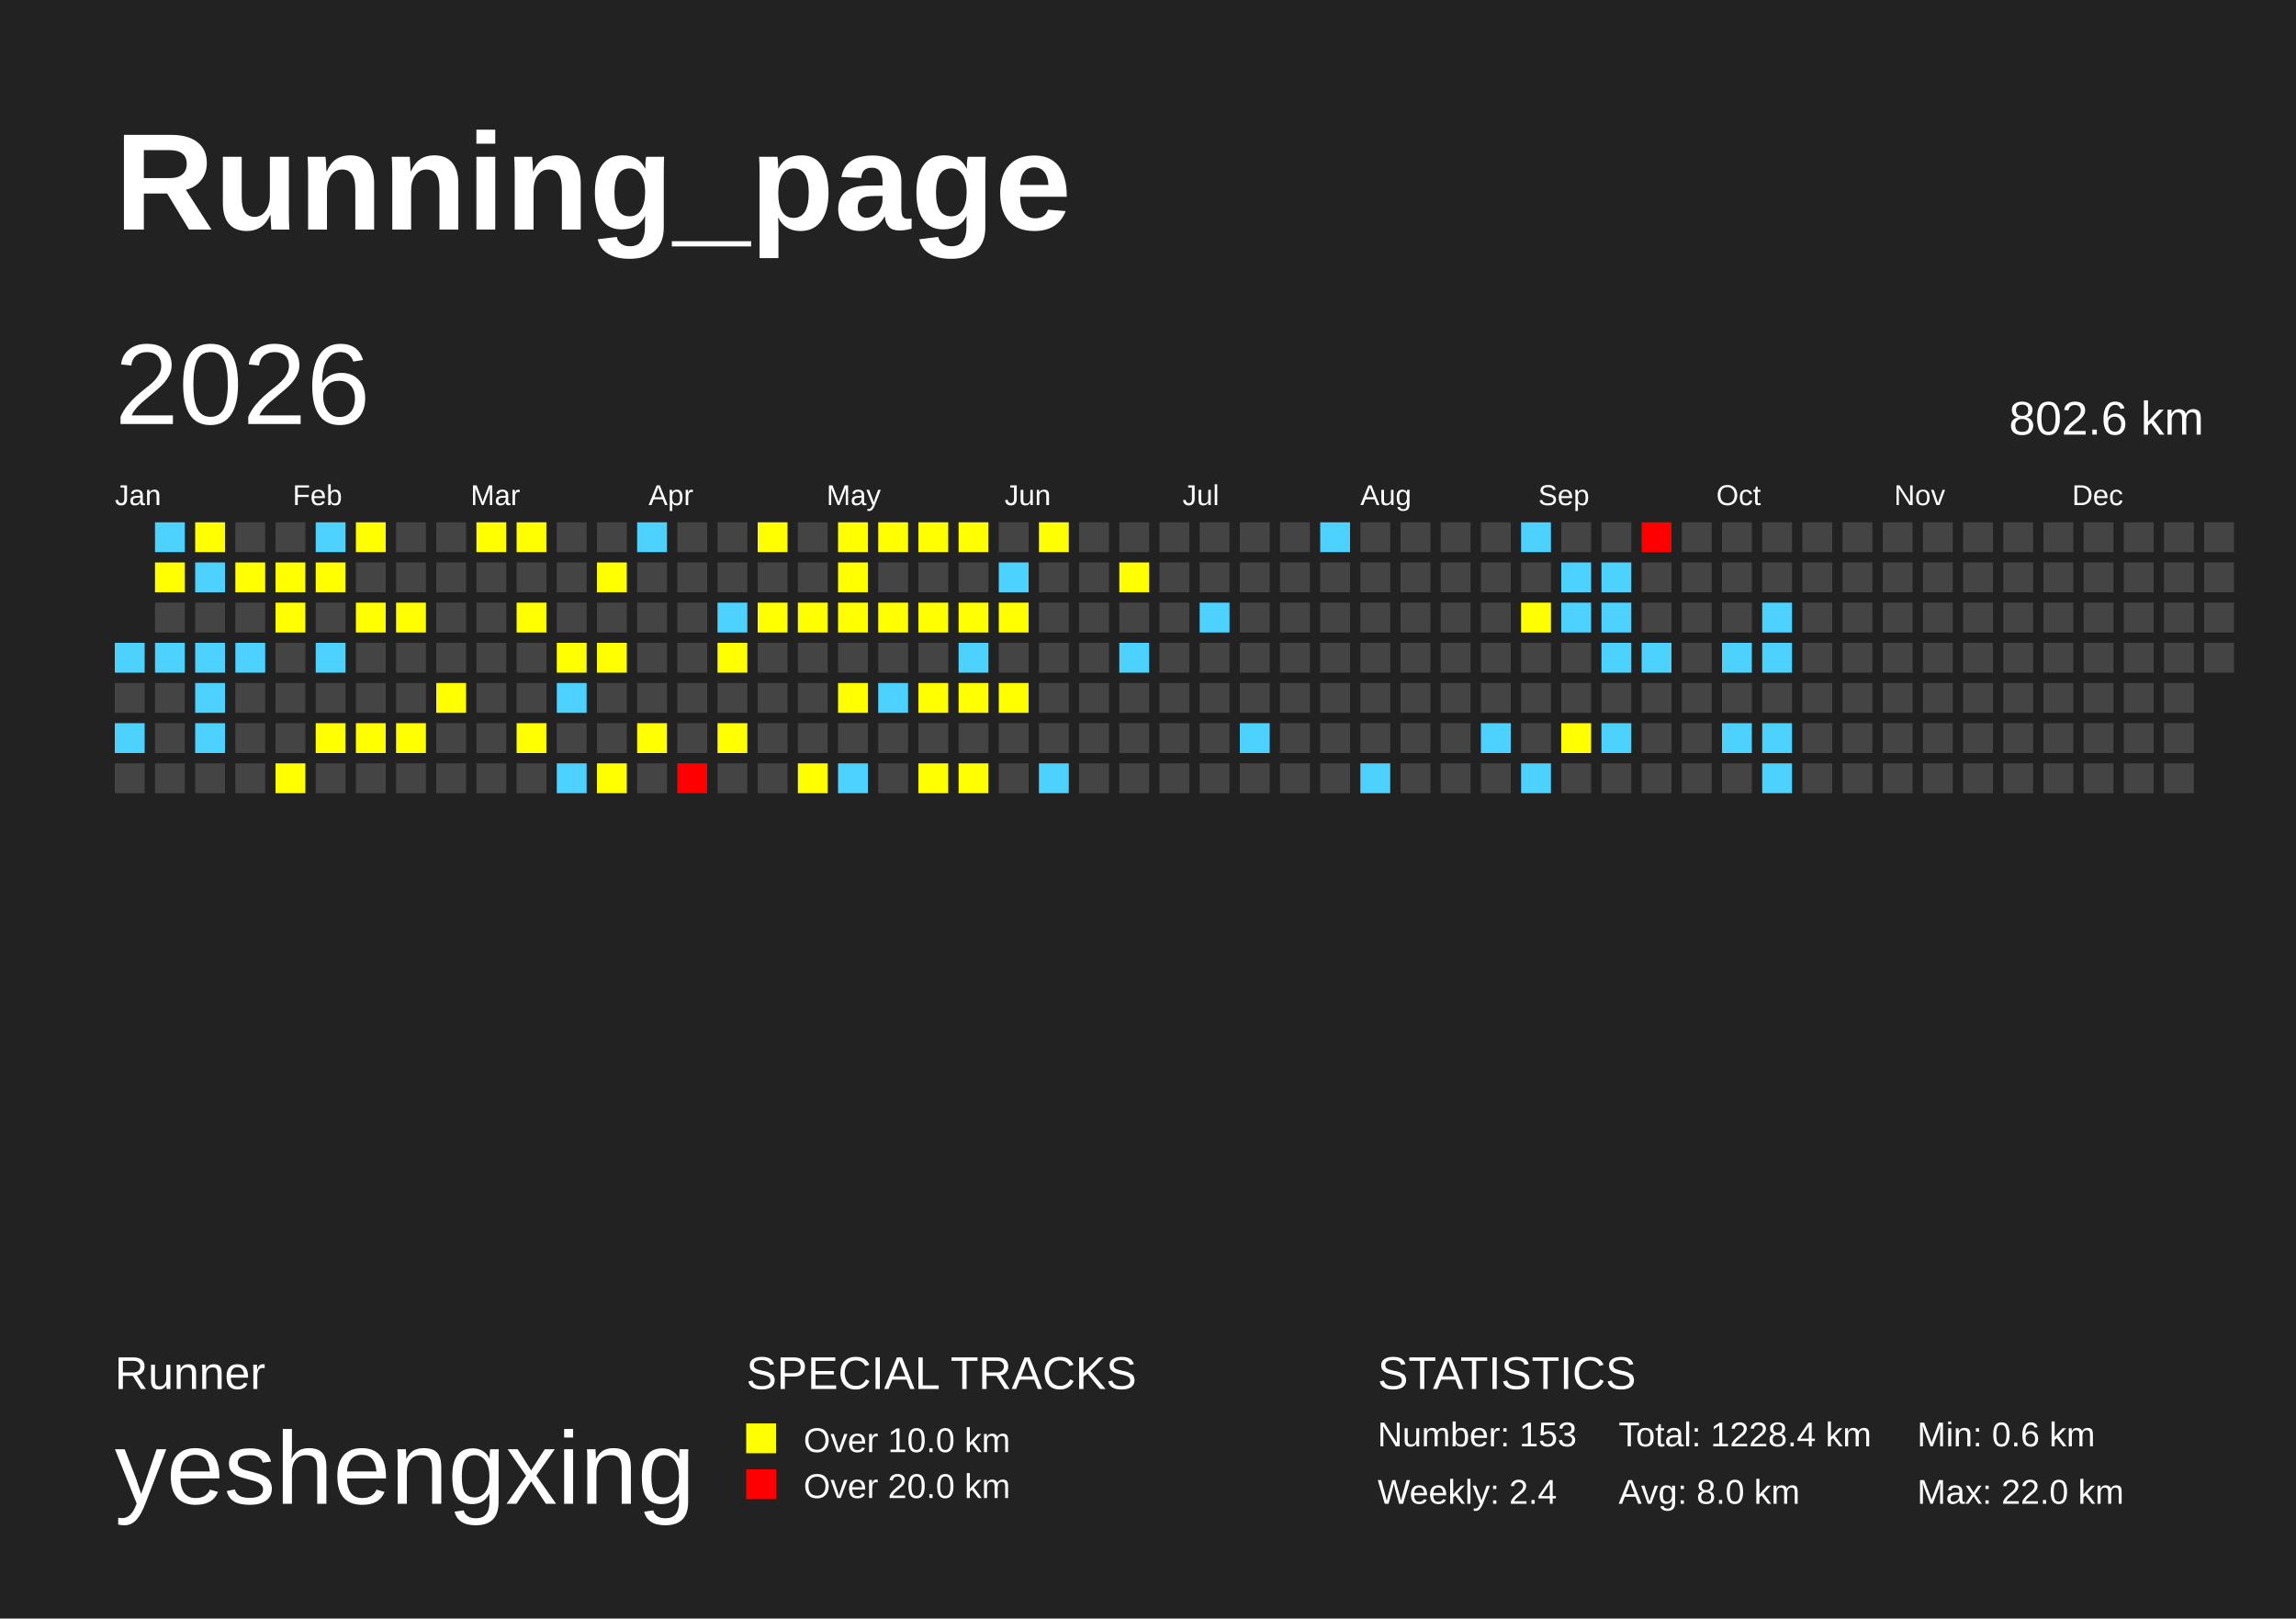
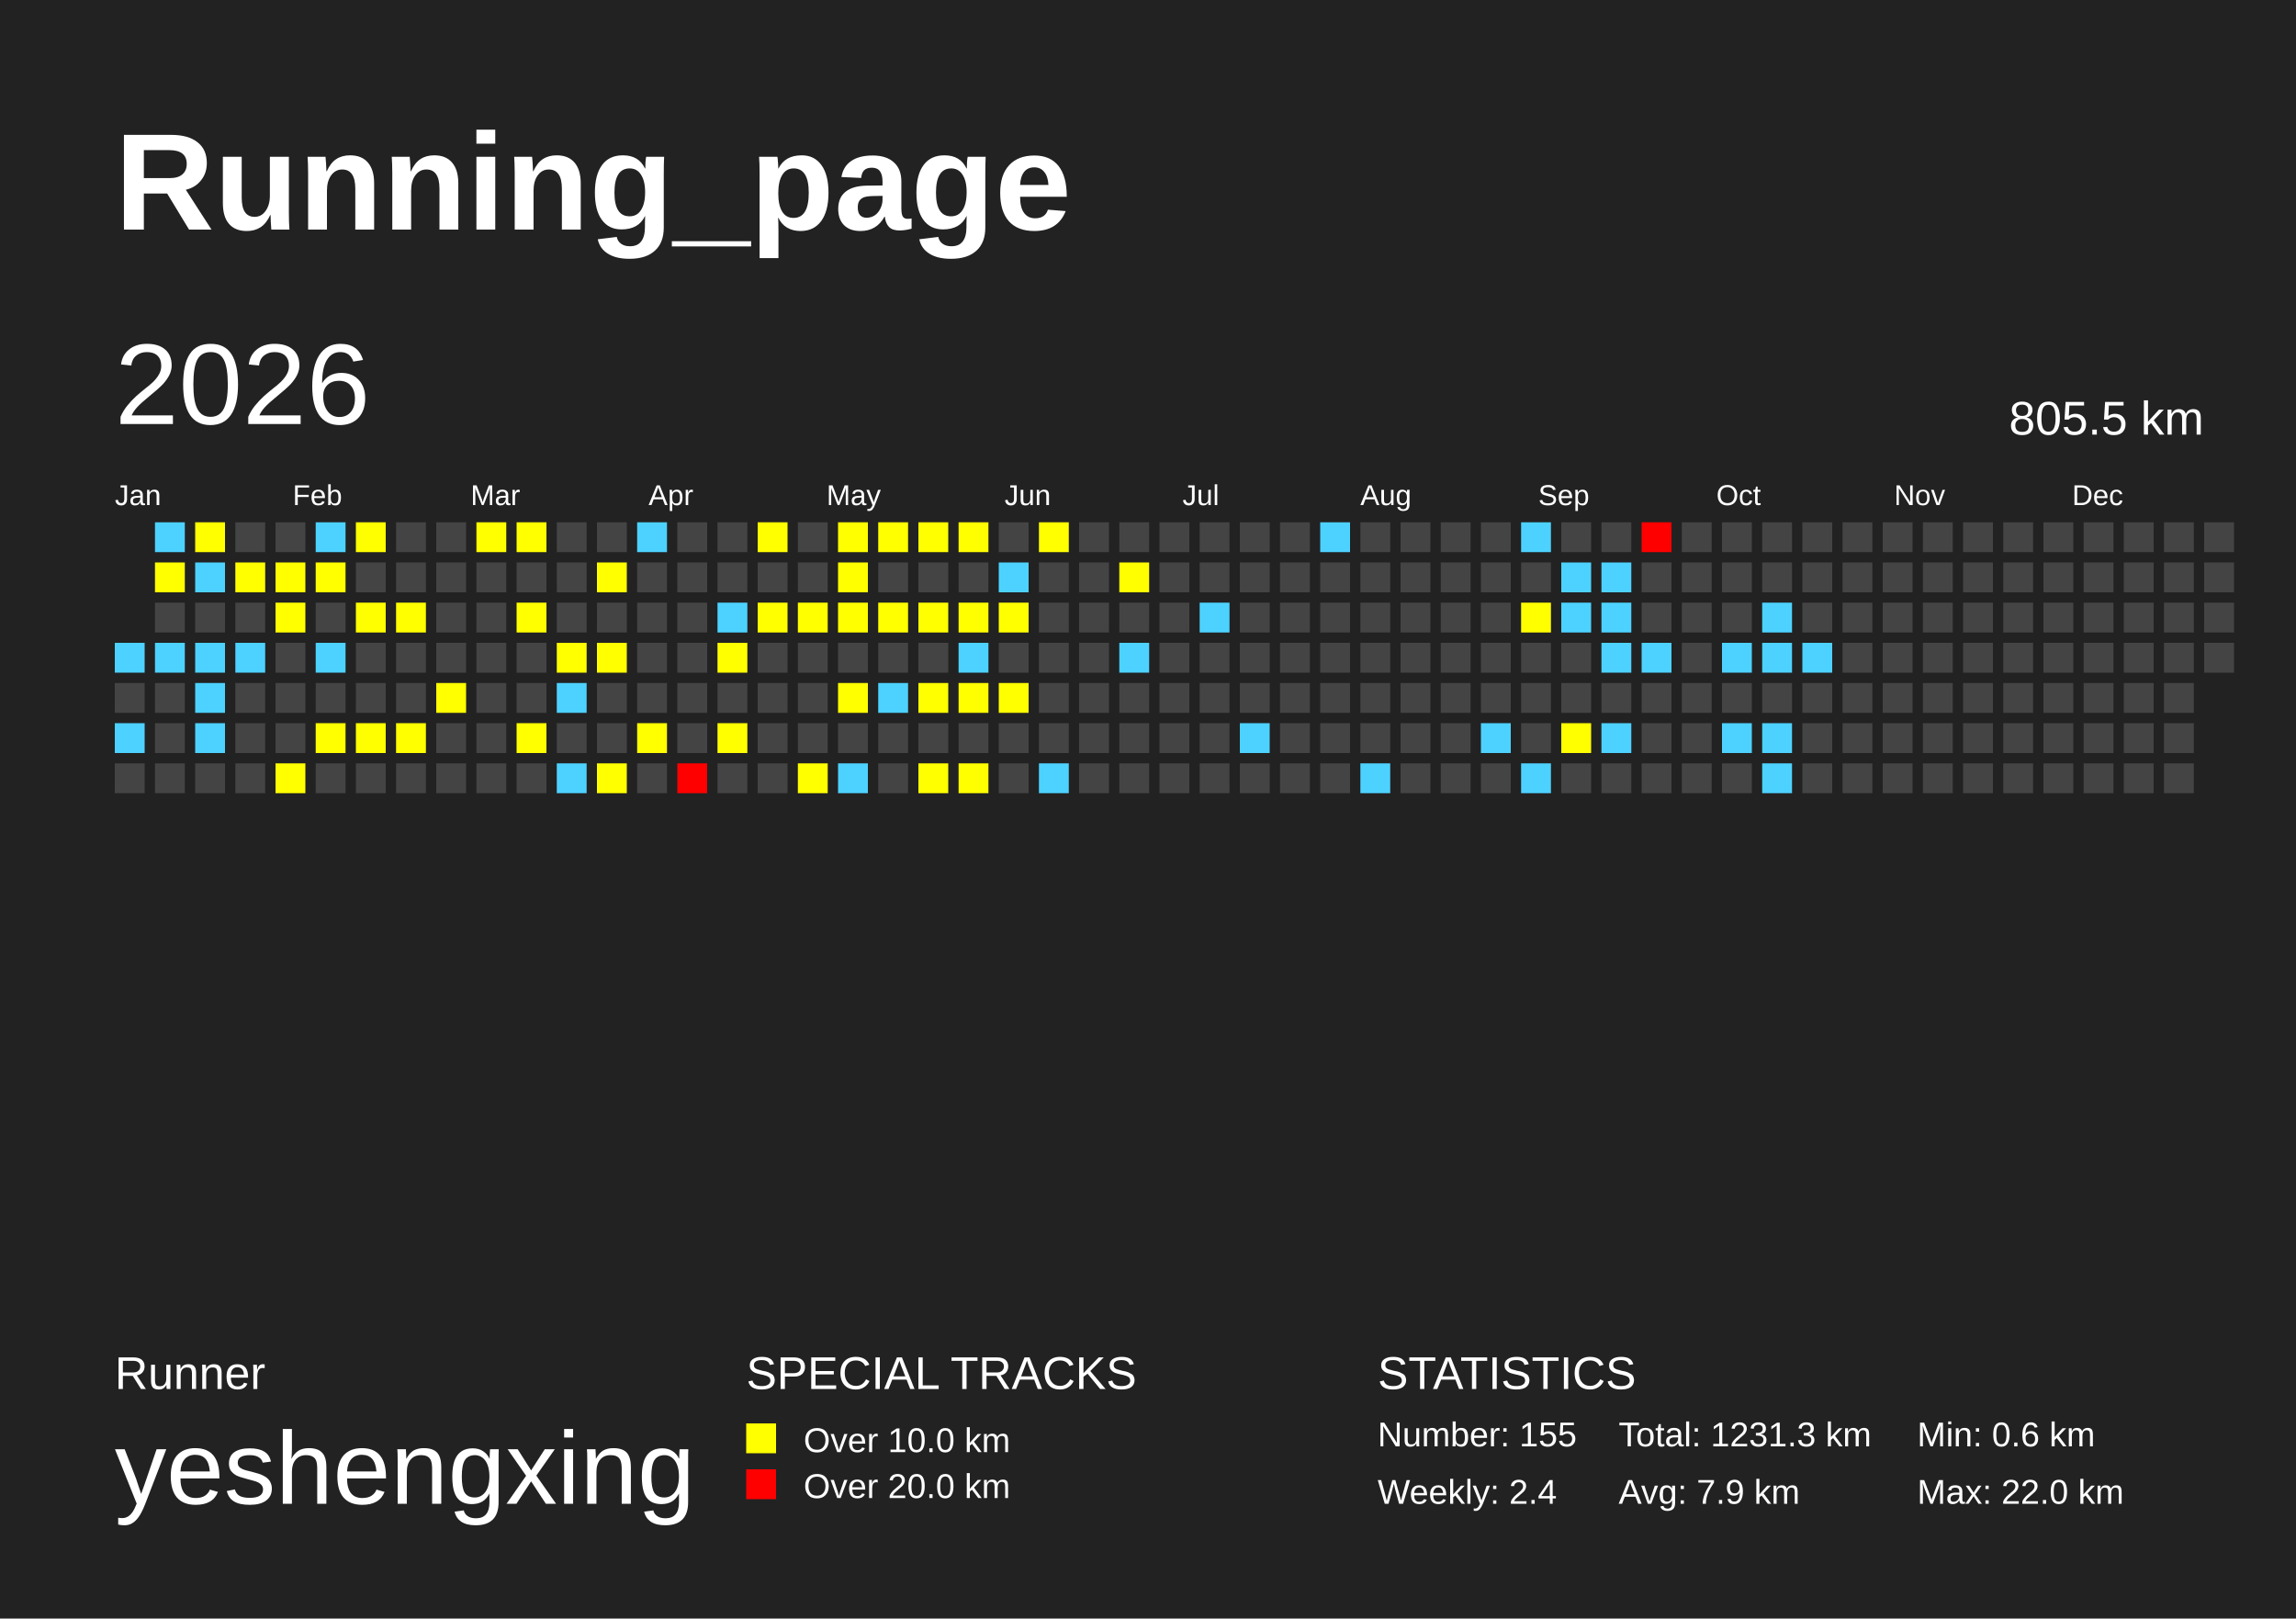
<svg xmlns="http://www.w3.org/2000/svg" baseProfile="full" height="141mm" version="1.1" viewBox="0,0,200,141" width="200mm">
  <defs />
  <rect fill="#222222" height="141" width="200" x="0" y="0" />
  <text fill="#FFFFFF" style="font-size:12px; font-family:Arial; font-weight:bold;" x="10" y="20">Running_page</text>
  <text fill="#FFFFFF" style="font-size:4px; font-family:Arial" x="10" y="121">Runner</text>
  <text fill="#FFFFFF" style="font-size:9px; font-family:Arial" x="10" y="131">yeshengxing</text>
  <text fill="#FFFFFF" style="font-size:4px; font-family:Arial" x="65" y="121">SPECIAL TRACKS</text>
  <rect fill="yellow" height="2.6" width="2.6" x="65" y="124" />
  <text fill="#FFFFFF" style="font-size:3px; font-family:Arial" x="70" y="126.5">Over 10.0 km</text>
  <rect fill="red" height="2.6" width="2.6" x="65" y="128" />
  <text fill="#FFFFFF" style="font-size:3px; font-family:Arial" x="70" y="130.5">Over 20.0 km</text>
  <text fill="#FFFFFF" style="font-size:4px; font-family:Arial" x="120" y="121">STATISTICS</text>
-   <text fill="#FFFFFF" style="font-size:3px; font-family:Arial" x="120" y="126">Number: 153</text>
+   <text fill="#FFFFFF" style="font-size:3px; font-family:Arial" x="120" y="126">Number: 155</text>
  <text fill="#FFFFFF" style="font-size:3px; font-family:Arial" x="120" y="131">Weekly: 2.4</text>
-   <text fill="#FFFFFF" style="font-size:3px; font-family:Arial" x="141" y="126">Total: 1228.4 km</text>
-   <text fill="#FFFFFF" style="font-size:3px; font-family:Arial" x="141" y="131">Avg: 8.0 km</text>
+   <text fill="#FFFFFF" style="font-size:3px; font-family:Arial" x="141" y="126">Total: 1231.3 km</text>
+   <text fill="#FFFFFF" style="font-size:3px; font-family:Arial" x="141" y="131">Avg: 7.9 km</text>
  <text fill="#FFFFFF" style="font-size:3px; font-family:Arial" x="167" y="126">Min: 0.6 km</text>
  <text fill="#FFFFFF" style="font-size:3px; font-family:Arial" x="167" y="131">Max: 22.0 km</text>
  <text dominant-baseline="hanging" fill="#FFFFFF" style="font-size:10.0px; font-family:Arial;" x="10" y="30">2026</text>
-   <text dominant-baseline="hanging" fill="#FFFFFF" style="font-size:4.125px; font-family:Arial;" x="175" y="35">802.6 km</text>
+   <text dominant-baseline="hanging" fill="#FFFFFF" style="font-size:4.125px; font-family:Arial;" x="175" y="35">805.5 km</text>
  <text fill="#FFFFFF" style="font-size:2.5px; font-family:Arial" x="10.0" y="44">Jan</text>
  <text fill="#FFFFFF" style="font-size:2.5px; font-family:Arial" x="25.5" y="44">Feb</text>
  <text fill="#FFFFFF" style="font-size:2.5px; font-family:Arial" x="41.0" y="44">Mar</text>
  <text fill="#FFFFFF" style="font-size:2.5px; font-family:Arial" x="56.5" y="44">Apr</text>
  <text fill="#FFFFFF" style="font-size:2.5px; font-family:Arial" x="72.0" y="44">May</text>
  <text fill="#FFFFFF" style="font-size:2.5px; font-family:Arial" x="87.5" y="44">Jun</text>
  <text fill="#FFFFFF" style="font-size:2.5px; font-family:Arial" x="103.0" y="44">Jul</text>
  <text fill="#FFFFFF" style="font-size:2.5px; font-family:Arial" x="118.5" y="44">Aug</text>
  <text fill="#FFFFFF" style="font-size:2.5px; font-family:Arial" x="134.0" y="44">Sep</text>
  <text fill="#FFFFFF" style="font-size:2.5px; font-family:Arial" x="149.5" y="44">Oct</text>
  <text fill="#FFFFFF" style="font-size:2.5px; font-family:Arial" x="165.0" y="44">Nov</text>
  <text fill="#FFFFFF" style="font-size:2.5px; font-family:Arial" x="180.5" y="44">Dec</text>
  <rect fill="#4dd2ff" height="2.6" width="2.6" x="10.0" y="56.0" />
  <rect fill="#444444" height="2.6" width="2.6" x="10.0" y="59.5" />
  <rect fill="#4dd2ff" height="2.6" width="2.6" x="10.0" y="63.0" />
  <rect fill="#444444" height="2.6" width="2.6" x="10.0" y="66.5" />
  <rect fill="#4dd2ff" height="2.6" width="2.6" x="13.5" y="45.5" />
  <rect fill="yellow" height="2.6" width="2.6" x="13.5" y="49.0" />
  <rect fill="#444444" height="2.6" width="2.6" x="13.5" y="52.5" />
  <rect fill="#4dd2ff" height="2.6" width="2.6" x="13.5" y="56.0" />
  <rect fill="#444444" height="2.6" width="2.6" x="13.5" y="59.5" />
  <rect fill="#444444" height="2.6" width="2.6" x="13.5" y="63.0" />
  <rect fill="#444444" height="2.6" width="2.6" x="13.5" y="66.5" />
  <rect fill="yellow" height="2.6" width="2.6" x="17.0" y="45.5" />
  <rect fill="#4dd2ff" height="2.6" width="2.6" x="17.0" y="49.0" />
  <rect fill="#444444" height="2.6" width="2.6" x="17.0" y="52.5" />
  <rect fill="#4dd2ff" height="2.6" width="2.6" x="17.0" y="56.0" />
  <rect fill="#4dd2ff" height="2.6" width="2.6" x="17.0" y="59.5" />
  <rect fill="#4dd2ff" height="2.6" width="2.6" x="17.0" y="63.0" />
  <rect fill="#444444" height="2.6" width="2.6" x="17.0" y="66.5" />
  <rect fill="#444444" height="2.6" width="2.6" x="20.5" y="45.5" />
  <rect fill="yellow" height="2.6" width="2.6" x="20.5" y="49.0" />
  <rect fill="#444444" height="2.6" width="2.6" x="20.5" y="52.5" />
  <rect fill="#4dd2ff" height="2.6" width="2.6" x="20.5" y="56.0" />
  <rect fill="#444444" height="2.6" width="2.6" x="20.5" y="59.5" />
  <rect fill="#444444" height="2.6" width="2.6" x="20.5" y="63.0" />
  <rect fill="#444444" height="2.6" width="2.6" x="20.5" y="66.5" />
  <rect fill="#444444" height="2.6" width="2.6" x="24.0" y="45.5" />
  <rect fill="yellow" height="2.6" width="2.6" x="24.0" y="49.0" />
  <rect fill="yellow" height="2.6" width="2.6" x="24.0" y="52.5" />
  <rect fill="#444444" height="2.6" width="2.6" x="24.0" y="56.0" />
  <rect fill="#444444" height="2.6" width="2.6" x="24.0" y="59.5" />
  <rect fill="#444444" height="2.6" width="2.6" x="24.0" y="63.0" />
  <rect fill="yellow" height="2.6" width="2.6" x="24.0" y="66.5" />
  <rect fill="#4dd2ff" height="2.6" width="2.6" x="27.5" y="45.5" />
  <rect fill="yellow" height="2.6" width="2.6" x="27.5" y="49.0" />
  <rect fill="#444444" height="2.6" width="2.6" x="27.5" y="52.5" />
  <rect fill="#4dd2ff" height="2.6" width="2.6" x="27.5" y="56.0" />
  <rect fill="#444444" height="2.6" width="2.6" x="27.5" y="59.5" />
  <rect fill="yellow" height="2.6" width="2.6" x="27.5" y="63.0" />
  <rect fill="#444444" height="2.6" width="2.6" x="27.5" y="66.5" />
  <rect fill="yellow" height="2.6" width="2.6" x="31.0" y="45.5" />
  <rect fill="#444444" height="2.6" width="2.6" x="31.0" y="49.0" />
  <rect fill="yellow" height="2.6" width="2.6" x="31.0" y="52.5" />
  <rect fill="#444444" height="2.6" width="2.6" x="31.0" y="56.0" />
  <rect fill="#444444" height="2.6" width="2.6" x="31.0" y="59.5" />
  <rect fill="yellow" height="2.6" width="2.6" x="31.0" y="63.0" />
  <rect fill="#444444" height="2.6" width="2.6" x="31.0" y="66.5" />
  <rect fill="#444444" height="2.6" width="2.6" x="34.5" y="45.5" />
  <rect fill="#444444" height="2.6" width="2.6" x="34.5" y="49.0" />
  <rect fill="yellow" height="2.6" width="2.6" x="34.5" y="52.5" />
  <rect fill="#444444" height="2.6" width="2.6" x="34.5" y="56.0" />
  <rect fill="#444444" height="2.6" width="2.6" x="34.5" y="59.5" />
  <rect fill="yellow" height="2.6" width="2.6" x="34.5" y="63.0" />
  <rect fill="#444444" height="2.6" width="2.6" x="34.5" y="66.5" />
  <rect fill="#444444" height="2.6" width="2.6" x="38.0" y="45.5" />
  <rect fill="#444444" height="2.6" width="2.6" x="38.0" y="49.0" />
  <rect fill="#444444" height="2.6" width="2.6" x="38.0" y="52.5" />
  <rect fill="#444444" height="2.6" width="2.6" x="38.0" y="56.0" />
  <rect fill="yellow" height="2.6" width="2.6" x="38.0" y="59.5" />
  <rect fill="#444444" height="2.6" width="2.6" x="38.0" y="63.0" />
  <rect fill="#444444" height="2.6" width="2.6" x="38.0" y="66.5" />
  <rect fill="yellow" height="2.6" width="2.6" x="41.5" y="45.5" />
  <rect fill="#444444" height="2.6" width="2.6" x="41.5" y="49.0" />
  <rect fill="#444444" height="2.6" width="2.6" x="41.5" y="52.5" />
  <rect fill="#444444" height="2.6" width="2.6" x="41.5" y="56.0" />
  <rect fill="#444444" height="2.6" width="2.6" x="41.5" y="59.5" />
  <rect fill="#444444" height="2.6" width="2.6" x="41.5" y="63.0" />
  <rect fill="#444444" height="2.6" width="2.6" x="41.5" y="66.5" />
  <rect fill="yellow" height="2.6" width="2.6" x="45.0" y="45.5" />
  <rect fill="#444444" height="2.6" width="2.6" x="45.0" y="49.0" />
  <rect fill="yellow" height="2.6" width="2.6" x="45.0" y="52.5" />
  <rect fill="#444444" height="2.6" width="2.6" x="45.0" y="56.0" />
  <rect fill="#444444" height="2.6" width="2.6" x="45.0" y="59.5" />
  <rect fill="yellow" height="2.6" width="2.6" x="45.0" y="63.0" />
  <rect fill="#444444" height="2.6" width="2.6" x="45.0" y="66.5" />
  <rect fill="#444444" height="2.6" width="2.6" x="48.5" y="45.5" />
  <rect fill="#444444" height="2.6" width="2.6" x="48.5" y="49.0" />
  <rect fill="#444444" height="2.6" width="2.6" x="48.5" y="52.5" />
  <rect fill="yellow" height="2.6" width="2.6" x="48.5" y="56.0" />
  <rect fill="#4dd2ff" height="2.6" width="2.6" x="48.5" y="59.5" />
  <rect fill="#444444" height="2.6" width="2.6" x="48.5" y="63.0" />
  <rect fill="#4dd2ff" height="2.6" width="2.6" x="48.5" y="66.5" />
  <rect fill="#444444" height="2.6" width="2.6" x="52.0" y="45.5" />
  <rect fill="yellow" height="2.6" width="2.6" x="52.0" y="49.0" />
  <rect fill="#444444" height="2.6" width="2.6" x="52.0" y="52.5" />
  <rect fill="yellow" height="2.6" width="2.6" x="52.0" y="56.0" />
  <rect fill="#444444" height="2.6" width="2.6" x="52.0" y="59.5" />
  <rect fill="#444444" height="2.6" width="2.6" x="52.0" y="63.0" />
  <rect fill="yellow" height="2.6" width="2.6" x="52.0" y="66.5" />
  <rect fill="#4dd2ff" height="2.6" width="2.6" x="55.5" y="45.5" />
  <rect fill="#444444" height="2.6" width="2.6" x="55.5" y="49.0" />
  <rect fill="#444444" height="2.6" width="2.6" x="55.5" y="52.5" />
  <rect fill="#444444" height="2.6" width="2.6" x="55.5" y="56.0" />
  <rect fill="#444444" height="2.6" width="2.6" x="55.5" y="59.5" />
  <rect fill="yellow" height="2.6" width="2.6" x="55.5" y="63.0" />
  <rect fill="#444444" height="2.6" width="2.6" x="55.5" y="66.5" />
  <rect fill="#444444" height="2.6" width="2.6" x="59.0" y="45.5" />
  <rect fill="#444444" height="2.6" width="2.6" x="59.0" y="49.0" />
  <rect fill="#444444" height="2.6" width="2.6" x="59.0" y="52.5" />
  <rect fill="#444444" height="2.6" width="2.6" x="59.0" y="56.0" />
  <rect fill="#444444" height="2.6" width="2.6" x="59.0" y="59.5" />
  <rect fill="#444444" height="2.6" width="2.6" x="59.0" y="63.0" />
  <rect fill="red" height="2.6" width="2.6" x="59.0" y="66.5" />
  <rect fill="#444444" height="2.6" width="2.6" x="62.5" y="45.5" />
  <rect fill="#444444" height="2.6" width="2.6" x="62.5" y="49.0" />
  <rect fill="#4dd2ff" height="2.6" width="2.6" x="62.5" y="52.5" />
  <rect fill="yellow" height="2.6" width="2.6" x="62.5" y="56.0" />
  <rect fill="#444444" height="2.6" width="2.6" x="62.5" y="59.5" />
  <rect fill="yellow" height="2.6" width="2.6" x="62.5" y="63.0" />
  <rect fill="#444444" height="2.6" width="2.6" x="62.5" y="66.5" />
  <rect fill="yellow" height="2.6" width="2.6" x="66.0" y="45.5" />
  <rect fill="#444444" height="2.6" width="2.6" x="66.0" y="49.0" />
  <rect fill="yellow" height="2.6" width="2.6" x="66.0" y="52.5" />
  <rect fill="#444444" height="2.6" width="2.6" x="66.0" y="56.0" />
  <rect fill="#444444" height="2.6" width="2.6" x="66.0" y="59.5" />
  <rect fill="#444444" height="2.6" width="2.6" x="66.0" y="63.0" />
  <rect fill="#444444" height="2.6" width="2.6" x="66.0" y="66.5" />
  <rect fill="#444444" height="2.6" width="2.6" x="69.5" y="45.5" />
  <rect fill="#444444" height="2.6" width="2.6" x="69.5" y="49.0" />
  <rect fill="yellow" height="2.6" width="2.6" x="69.5" y="52.5" />
  <rect fill="#444444" height="2.6" width="2.6" x="69.5" y="56.0" />
  <rect fill="#444444" height="2.6" width="2.6" x="69.5" y="59.5" />
  <rect fill="#444444" height="2.6" width="2.6" x="69.5" y="63.0" />
  <rect fill="yellow" height="2.6" width="2.6" x="69.5" y="66.5" />
  <rect fill="yellow" height="2.6" width="2.6" x="73.0" y="45.5" />
  <rect fill="yellow" height="2.6" width="2.6" x="73.0" y="49.0" />
  <rect fill="yellow" height="2.6" width="2.6" x="73.0" y="52.5" />
  <rect fill="#444444" height="2.6" width="2.6" x="73.0" y="56.0" />
  <rect fill="yellow" height="2.6" width="2.6" x="73.0" y="59.5" />
  <rect fill="#444444" height="2.6" width="2.6" x="73.0" y="63.0" />
  <rect fill="#4dd2ff" height="2.6" width="2.6" x="73.0" y="66.5" />
  <rect fill="yellow" height="2.6" width="2.6" x="76.5" y="45.5" />
  <rect fill="#444444" height="2.6" width="2.6" x="76.5" y="49.0" />
  <rect fill="yellow" height="2.6" width="2.6" x="76.5" y="52.5" />
  <rect fill="#444444" height="2.6" width="2.6" x="76.5" y="56.0" />
  <rect fill="#4dd2ff" height="2.6" width="2.6" x="76.5" y="59.5" />
  <rect fill="#444444" height="2.6" width="2.6" x="76.5" y="63.0" />
  <rect fill="#444444" height="2.6" width="2.6" x="76.5" y="66.5" />
  <rect fill="yellow" height="2.6" width="2.6" x="80.0" y="45.5" />
  <rect fill="#444444" height="2.6" width="2.6" x="80.0" y="49.0" />
  <rect fill="yellow" height="2.6" width="2.6" x="80.0" y="52.5" />
  <rect fill="#444444" height="2.6" width="2.6" x="80.0" y="56.0" />
  <rect fill="yellow" height="2.6" width="2.6" x="80.0" y="59.5" />
  <rect fill="#444444" height="2.6" width="2.6" x="80.0" y="63.0" />
  <rect fill="yellow" height="2.6" width="2.6" x="80.0" y="66.5" />
  <rect fill="yellow" height="2.6" width="2.6" x="83.5" y="45.5" />
  <rect fill="#444444" height="2.6" width="2.6" x="83.5" y="49.0" />
  <rect fill="yellow" height="2.6" width="2.6" x="83.5" y="52.5" />
  <rect fill="#4dd2ff" height="2.6" width="2.6" x="83.5" y="56.0" />
  <rect fill="yellow" height="2.6" width="2.6" x="83.5" y="59.5" />
  <rect fill="#444444" height="2.6" width="2.6" x="83.5" y="63.0" />
  <rect fill="yellow" height="2.6" width="2.6" x="83.5" y="66.5" />
  <rect fill="#444444" height="2.6" width="2.6" x="87.0" y="45.5" />
  <rect fill="#4dd2ff" height="2.6" width="2.6" x="87.0" y="49.0" />
  <rect fill="yellow" height="2.6" width="2.6" x="87.0" y="52.5" />
  <rect fill="#444444" height="2.6" width="2.6" x="87.0" y="56.0" />
  <rect fill="yellow" height="2.6" width="2.6" x="87.0" y="59.5" />
  <rect fill="#444444" height="2.6" width="2.6" x="87.0" y="63.0" />
  <rect fill="#444444" height="2.6" width="2.6" x="87.0" y="66.5" />
  <rect fill="yellow" height="2.6" width="2.6" x="90.5" y="45.5" />
  <rect fill="#444444" height="2.6" width="2.6" x="90.5" y="49.0" />
  <rect fill="#444444" height="2.6" width="2.6" x="90.5" y="52.5" />
  <rect fill="#444444" height="2.6" width="2.6" x="90.5" y="56.0" />
  <rect fill="#444444" height="2.6" width="2.6" x="90.5" y="59.5" />
  <rect fill="#444444" height="2.6" width="2.6" x="90.5" y="63.0" />
  <rect fill="#4dd2ff" height="2.6" width="2.6" x="90.5" y="66.5" />
  <rect fill="#444444" height="2.6" width="2.6" x="94.0" y="45.5" />
  <rect fill="#444444" height="2.6" width="2.6" x="94.0" y="49.0" />
  <rect fill="#444444" height="2.6" width="2.6" x="94.0" y="52.5" />
  <rect fill="#444444" height="2.6" width="2.6" x="94.0" y="56.0" />
  <rect fill="#444444" height="2.6" width="2.6" x="94.0" y="59.5" />
  <rect fill="#444444" height="2.6" width="2.6" x="94.0" y="63.0" />
  <rect fill="#444444" height="2.6" width="2.6" x="94.0" y="66.5" />
  <rect fill="#444444" height="2.6" width="2.6" x="97.5" y="45.5" />
  <rect fill="yellow" height="2.6" width="2.6" x="97.5" y="49.0" />
  <rect fill="#444444" height="2.6" width="2.6" x="97.5" y="52.5" />
  <rect fill="#4dd2ff" height="2.6" width="2.6" x="97.5" y="56.0" />
  <rect fill="#444444" height="2.6" width="2.6" x="97.5" y="59.5" />
  <rect fill="#444444" height="2.6" width="2.6" x="97.5" y="63.0" />
  <rect fill="#444444" height="2.6" width="2.6" x="97.5" y="66.5" />
  <rect fill="#444444" height="2.6" width="2.6" x="101.0" y="45.5" />
  <rect fill="#444444" height="2.6" width="2.6" x="101.0" y="49.0" />
  <rect fill="#444444" height="2.6" width="2.6" x="101.0" y="52.5" />
  <rect fill="#444444" height="2.6" width="2.6" x="101.0" y="56.0" />
  <rect fill="#444444" height="2.6" width="2.6" x="101.0" y="59.5" />
  <rect fill="#444444" height="2.6" width="2.6" x="101.0" y="63.0" />
  <rect fill="#444444" height="2.6" width="2.6" x="101.0" y="66.5" />
  <rect fill="#444444" height="2.6" width="2.6" x="104.5" y="45.5" />
  <rect fill="#444444" height="2.6" width="2.6" x="104.5" y="49.0" />
  <rect fill="#4dd2ff" height="2.6" width="2.6" x="104.5" y="52.5" />
  <rect fill="#444444" height="2.6" width="2.6" x="104.5" y="56.0" />
  <rect fill="#444444" height="2.6" width="2.6" x="104.5" y="59.5" />
  <rect fill="#444444" height="2.6" width="2.6" x="104.5" y="63.0" />
  <rect fill="#444444" height="2.6" width="2.6" x="104.5" y="66.5" />
  <rect fill="#444444" height="2.6" width="2.6" x="108.0" y="45.5" />
  <rect fill="#444444" height="2.6" width="2.6" x="108.0" y="49.0" />
  <rect fill="#444444" height="2.6" width="2.6" x="108.0" y="52.5" />
  <rect fill="#444444" height="2.6" width="2.6" x="108.0" y="56.0" />
  <rect fill="#444444" height="2.6" width="2.6" x="108.0" y="59.5" />
  <rect fill="#4dd2ff" height="2.6" width="2.6" x="108.0" y="63.0" />
  <rect fill="#444444" height="2.6" width="2.6" x="108.0" y="66.5" />
  <rect fill="#444444" height="2.6" width="2.6" x="111.5" y="45.5" />
  <rect fill="#444444" height="2.6" width="2.6" x="111.5" y="49.0" />
  <rect fill="#444444" height="2.6" width="2.6" x="111.5" y="52.5" />
  <rect fill="#444444" height="2.6" width="2.6" x="111.5" y="56.0" />
  <rect fill="#444444" height="2.6" width="2.6" x="111.5" y="59.5" />
  <rect fill="#444444" height="2.6" width="2.6" x="111.5" y="63.0" />
  <rect fill="#444444" height="2.6" width="2.6" x="111.5" y="66.5" />
  <rect fill="#4dd2ff" height="2.6" width="2.6" x="115.0" y="45.5" />
  <rect fill="#444444" height="2.6" width="2.6" x="115.0" y="49.0" />
  <rect fill="#444444" height="2.6" width="2.6" x="115.0" y="52.5" />
  <rect fill="#444444" height="2.6" width="2.6" x="115.0" y="56.0" />
  <rect fill="#444444" height="2.6" width="2.6" x="115.0" y="59.5" />
  <rect fill="#444444" height="2.6" width="2.6" x="115.0" y="63.0" />
  <rect fill="#444444" height="2.6" width="2.6" x="115.0" y="66.5" />
  <rect fill="#444444" height="2.6" width="2.6" x="118.5" y="45.5" />
  <rect fill="#444444" height="2.6" width="2.6" x="118.5" y="49.0" />
  <rect fill="#444444" height="2.6" width="2.6" x="118.5" y="52.5" />
  <rect fill="#444444" height="2.6" width="2.6" x="118.5" y="56.0" />
  <rect fill="#444444" height="2.6" width="2.6" x="118.5" y="59.5" />
  <rect fill="#444444" height="2.6" width="2.6" x="118.5" y="63.0" />
  <rect fill="#4dd2ff" height="2.6" width="2.6" x="118.5" y="66.5" />
  <rect fill="#444444" height="2.6" width="2.6" x="122.0" y="45.5" />
  <rect fill="#444444" height="2.6" width="2.6" x="122.0" y="49.0" />
  <rect fill="#444444" height="2.6" width="2.6" x="122.0" y="52.5" />
  <rect fill="#444444" height="2.6" width="2.6" x="122.0" y="56.0" />
  <rect fill="#444444" height="2.6" width="2.6" x="122.0" y="59.5" />
  <rect fill="#444444" height="2.6" width="2.6" x="122.0" y="63.0" />
  <rect fill="#444444" height="2.6" width="2.6" x="122.0" y="66.5" />
  <rect fill="#444444" height="2.6" width="2.6" x="125.5" y="45.5" />
  <rect fill="#444444" height="2.6" width="2.6" x="125.5" y="49.0" />
  <rect fill="#444444" height="2.6" width="2.6" x="125.5" y="52.5" />
  <rect fill="#444444" height="2.6" width="2.6" x="125.5" y="56.0" />
  <rect fill="#444444" height="2.6" width="2.6" x="125.5" y="59.5" />
  <rect fill="#444444" height="2.6" width="2.6" x="125.5" y="63.0" />
  <rect fill="#444444" height="2.6" width="2.6" x="125.5" y="66.5" />
  <rect fill="#444444" height="2.6" width="2.6" x="129.0" y="45.5" />
  <rect fill="#444444" height="2.6" width="2.6" x="129.0" y="49.0" />
  <rect fill="#444444" height="2.6" width="2.6" x="129.0" y="52.5" />
  <rect fill="#444444" height="2.6" width="2.6" x="129.0" y="56.0" />
  <rect fill="#444444" height="2.6" width="2.6" x="129.0" y="59.5" />
  <rect fill="#4dd2ff" height="2.6" width="2.6" x="129.0" y="63.0" />
  <rect fill="#444444" height="2.6" width="2.6" x="129.0" y="66.5" />
  <rect fill="#4dd2ff" height="2.6" width="2.6" x="132.5" y="45.5" />
  <rect fill="#444444" height="2.6" width="2.6" x="132.5" y="49.0" />
  <rect fill="yellow" height="2.6" width="2.6" x="132.5" y="52.5" />
  <rect fill="#444444" height="2.6" width="2.6" x="132.5" y="56.0" />
  <rect fill="#444444" height="2.6" width="2.6" x="132.5" y="59.5" />
  <rect fill="#444444" height="2.6" width="2.6" x="132.5" y="63.0" />
  <rect fill="#4dd2ff" height="2.6" width="2.6" x="132.5" y="66.5" />
  <rect fill="#444444" height="2.6" width="2.6" x="136.0" y="45.5" />
  <rect fill="#4dd2ff" height="2.6" width="2.6" x="136.0" y="49.0" />
  <rect fill="#4dd2ff" height="2.6" width="2.6" x="136.0" y="52.5" />
  <rect fill="#444444" height="2.6" width="2.6" x="136.0" y="56.0" />
  <rect fill="#444444" height="2.6" width="2.6" x="136.0" y="59.5" />
  <rect fill="yellow" height="2.6" width="2.6" x="136.0" y="63.0" />
  <rect fill="#444444" height="2.6" width="2.6" x="136.0" y="66.5" />
  <rect fill="#444444" height="2.6" width="2.6" x="139.5" y="45.5" />
  <rect fill="#4dd2ff" height="2.6" width="2.6" x="139.5" y="49.0" />
  <rect fill="#4dd2ff" height="2.6" width="2.6" x="139.5" y="52.5" />
  <rect fill="#4dd2ff" height="2.6" width="2.6" x="139.5" y="56.0" />
  <rect fill="#444444" height="2.6" width="2.6" x="139.5" y="59.5" />
  <rect fill="#4dd2ff" height="2.6" width="2.6" x="139.5" y="63.0" />
  <rect fill="#444444" height="2.6" width="2.6" x="139.5" y="66.5" />
  <rect fill="red" height="2.6" width="2.6" x="143.0" y="45.5" />
  <rect fill="#444444" height="2.6" width="2.6" x="143.0" y="49.0" />
  <rect fill="#444444" height="2.6" width="2.6" x="143.0" y="52.5" />
  <rect fill="#4dd2ff" height="2.6" width="2.6" x="143.0" y="56.0" />
  <rect fill="#444444" height="2.6" width="2.6" x="143.0" y="59.5" />
  <rect fill="#444444" height="2.6" width="2.6" x="143.0" y="63.0" />
  <rect fill="#444444" height="2.6" width="2.6" x="143.0" y="66.5" />
  <rect fill="#444444" height="2.6" width="2.6" x="146.5" y="45.5" />
  <rect fill="#444444" height="2.6" width="2.6" x="146.5" y="49.0" />
  <rect fill="#444444" height="2.6" width="2.6" x="146.5" y="52.5" />
  <rect fill="#444444" height="2.6" width="2.6" x="146.5" y="56.0" />
  <rect fill="#444444" height="2.6" width="2.6" x="146.5" y="59.5" />
  <rect fill="#444444" height="2.6" width="2.6" x="146.5" y="63.0" />
  <rect fill="#444444" height="2.6" width="2.6" x="146.5" y="66.5" />
  <rect fill="#444444" height="2.6" width="2.6" x="150.0" y="45.5" />
  <rect fill="#444444" height="2.6" width="2.6" x="150.0" y="49.0" />
  <rect fill="#444444" height="2.6" width="2.6" x="150.0" y="52.5" />
  <rect fill="#4dd2ff" height="2.6" width="2.6" x="150.0" y="56.0" />
  <rect fill="#444444" height="2.6" width="2.6" x="150.0" y="59.5" />
  <rect fill="#4dd2ff" height="2.6" width="2.6" x="150.0" y="63.0" />
  <rect fill="#444444" height="2.6" width="2.6" x="150.0" y="66.5" />
  <rect fill="#444444" height="2.6" width="2.6" x="153.5" y="45.5" />
  <rect fill="#444444" height="2.6" width="2.6" x="153.5" y="49.0" />
  <rect fill="#4dd2ff" height="2.6" width="2.6" x="153.5" y="52.5" />
  <rect fill="#4dd2ff" height="2.6" width="2.6" x="153.5" y="56.0" />
  <rect fill="#444444" height="2.6" width="2.6" x="153.5" y="59.5" />
  <rect fill="#4dd2ff" height="2.6" width="2.6" x="153.5" y="63.0" />
  <rect fill="#4dd2ff" height="2.6" width="2.6" x="153.5" y="66.5" />
  <rect fill="#444444" height="2.6" width="2.6" x="157.0" y="45.5" />
  <rect fill="#444444" height="2.6" width="2.6" x="157.0" y="49.0" />
  <rect fill="#444444" height="2.6" width="2.6" x="157.0" y="52.5" />
-   <rect fill="#444444" height="2.6" width="2.6" x="157.0" y="56.0" />
+   <rect fill="#4dd2ff" height="2.6" width="2.6" x="157.0" y="56.0" />
  <rect fill="#444444" height="2.6" width="2.6" x="157.0" y="59.5" />
  <rect fill="#444444" height="2.6" width="2.6" x="157.0" y="63.0" />
  <rect fill="#444444" height="2.6" width="2.6" x="157.0" y="66.5" />
  <rect fill="#444444" height="2.6" width="2.6" x="160.5" y="45.5" />
  <rect fill="#444444" height="2.6" width="2.6" x="160.5" y="49.0" />
  <rect fill="#444444" height="2.6" width="2.6" x="160.5" y="52.5" />
  <rect fill="#444444" height="2.6" width="2.6" x="160.5" y="56.0" />
  <rect fill="#444444" height="2.6" width="2.6" x="160.5" y="59.5" />
  <rect fill="#444444" height="2.6" width="2.6" x="160.5" y="63.0" />
  <rect fill="#444444" height="2.6" width="2.6" x="160.5" y="66.5" />
  <rect fill="#444444" height="2.6" width="2.6" x="164.0" y="45.5" />
  <rect fill="#444444" height="2.6" width="2.6" x="164.0" y="49.0" />
  <rect fill="#444444" height="2.6" width="2.6" x="164.0" y="52.5" />
  <rect fill="#444444" height="2.6" width="2.6" x="164.0" y="56.0" />
  <rect fill="#444444" height="2.6" width="2.6" x="164.0" y="59.5" />
  <rect fill="#444444" height="2.6" width="2.6" x="164.0" y="63.0" />
  <rect fill="#444444" height="2.6" width="2.6" x="164.0" y="66.5" />
  <rect fill="#444444" height="2.6" width="2.6" x="167.5" y="45.5" />
  <rect fill="#444444" height="2.6" width="2.6" x="167.5" y="49.0" />
  <rect fill="#444444" height="2.6" width="2.6" x="167.5" y="52.5" />
  <rect fill="#444444" height="2.6" width="2.6" x="167.5" y="56.0" />
  <rect fill="#444444" height="2.6" width="2.6" x="167.5" y="59.5" />
  <rect fill="#444444" height="2.6" width="2.6" x="167.5" y="63.0" />
  <rect fill="#444444" height="2.6" width="2.6" x="167.5" y="66.5" />
  <rect fill="#444444" height="2.6" width="2.6" x="171.0" y="45.5" />
  <rect fill="#444444" height="2.6" width="2.6" x="171.0" y="49.0" />
  <rect fill="#444444" height="2.6" width="2.6" x="171.0" y="52.5" />
  <rect fill="#444444" height="2.6" width="2.6" x="171.0" y="56.0" />
  <rect fill="#444444" height="2.6" width="2.6" x="171.0" y="59.5" />
  <rect fill="#444444" height="2.6" width="2.6" x="171.0" y="63.0" />
  <rect fill="#444444" height="2.6" width="2.6" x="171.0" y="66.5" />
  <rect fill="#444444" height="2.6" width="2.6" x="174.5" y="45.5" />
  <rect fill="#444444" height="2.6" width="2.6" x="174.5" y="49.0" />
  <rect fill="#444444" height="2.6" width="2.6" x="174.5" y="52.5" />
  <rect fill="#444444" height="2.6" width="2.6" x="174.5" y="56.0" />
  <rect fill="#444444" height="2.6" width="2.6" x="174.5" y="59.5" />
  <rect fill="#444444" height="2.6" width="2.6" x="174.5" y="63.0" />
  <rect fill="#444444" height="2.6" width="2.6" x="174.5" y="66.5" />
  <rect fill="#444444" height="2.6" width="2.6" x="178.0" y="45.5" />
  <rect fill="#444444" height="2.6" width="2.6" x="178.0" y="49.0" />
  <rect fill="#444444" height="2.6" width="2.6" x="178.0" y="52.5" />
  <rect fill="#444444" height="2.6" width="2.6" x="178.0" y="56.0" />
  <rect fill="#444444" height="2.6" width="2.6" x="178.0" y="59.5" />
  <rect fill="#444444" height="2.6" width="2.6" x="178.0" y="63.0" />
  <rect fill="#444444" height="2.6" width="2.6" x="178.0" y="66.5" />
  <rect fill="#444444" height="2.6" width="2.6" x="181.5" y="45.5" />
  <rect fill="#444444" height="2.6" width="2.6" x="181.5" y="49.0" />
  <rect fill="#444444" height="2.6" width="2.6" x="181.5" y="52.5" />
  <rect fill="#444444" height="2.6" width="2.6" x="181.5" y="56.0" />
  <rect fill="#444444" height="2.6" width="2.6" x="181.5" y="59.5" />
  <rect fill="#444444" height="2.6" width="2.6" x="181.5" y="63.0" />
  <rect fill="#444444" height="2.6" width="2.6" x="181.5" y="66.5" />
  <rect fill="#444444" height="2.6" width="2.6" x="185.0" y="45.5" />
  <rect fill="#444444" height="2.6" width="2.6" x="185.0" y="49.0" />
  <rect fill="#444444" height="2.6" width="2.6" x="185.0" y="52.5" />
  <rect fill="#444444" height="2.6" width="2.6" x="185.0" y="56.0" />
  <rect fill="#444444" height="2.6" width="2.6" x="185.0" y="59.5" />
  <rect fill="#444444" height="2.6" width="2.6" x="185.0" y="63.0" />
  <rect fill="#444444" height="2.6" width="2.6" x="185.0" y="66.5" />
  <rect fill="#444444" height="2.6" width="2.6" x="188.5" y="45.5" />
  <rect fill="#444444" height="2.6" width="2.6" x="188.5" y="49.0" />
  <rect fill="#444444" height="2.6" width="2.6" x="188.5" y="52.5" />
  <rect fill="#444444" height="2.6" width="2.6" x="188.5" y="56.0" />
  <rect fill="#444444" height="2.6" width="2.6" x="188.5" y="59.5" />
  <rect fill="#444444" height="2.6" width="2.6" x="188.5" y="63.0" />
  <rect fill="#444444" height="2.6" width="2.6" x="188.5" y="66.5" />
  <rect fill="#444444" height="2.6" width="2.6" x="192.0" y="45.5" />
  <rect fill="#444444" height="2.6" width="2.6" x="192.0" y="49.0" />
  <rect fill="#444444" height="2.6" width="2.6" x="192.0" y="52.5" />
  <rect fill="#444444" height="2.6" width="2.6" x="192.0" y="56.0" />
</svg>
